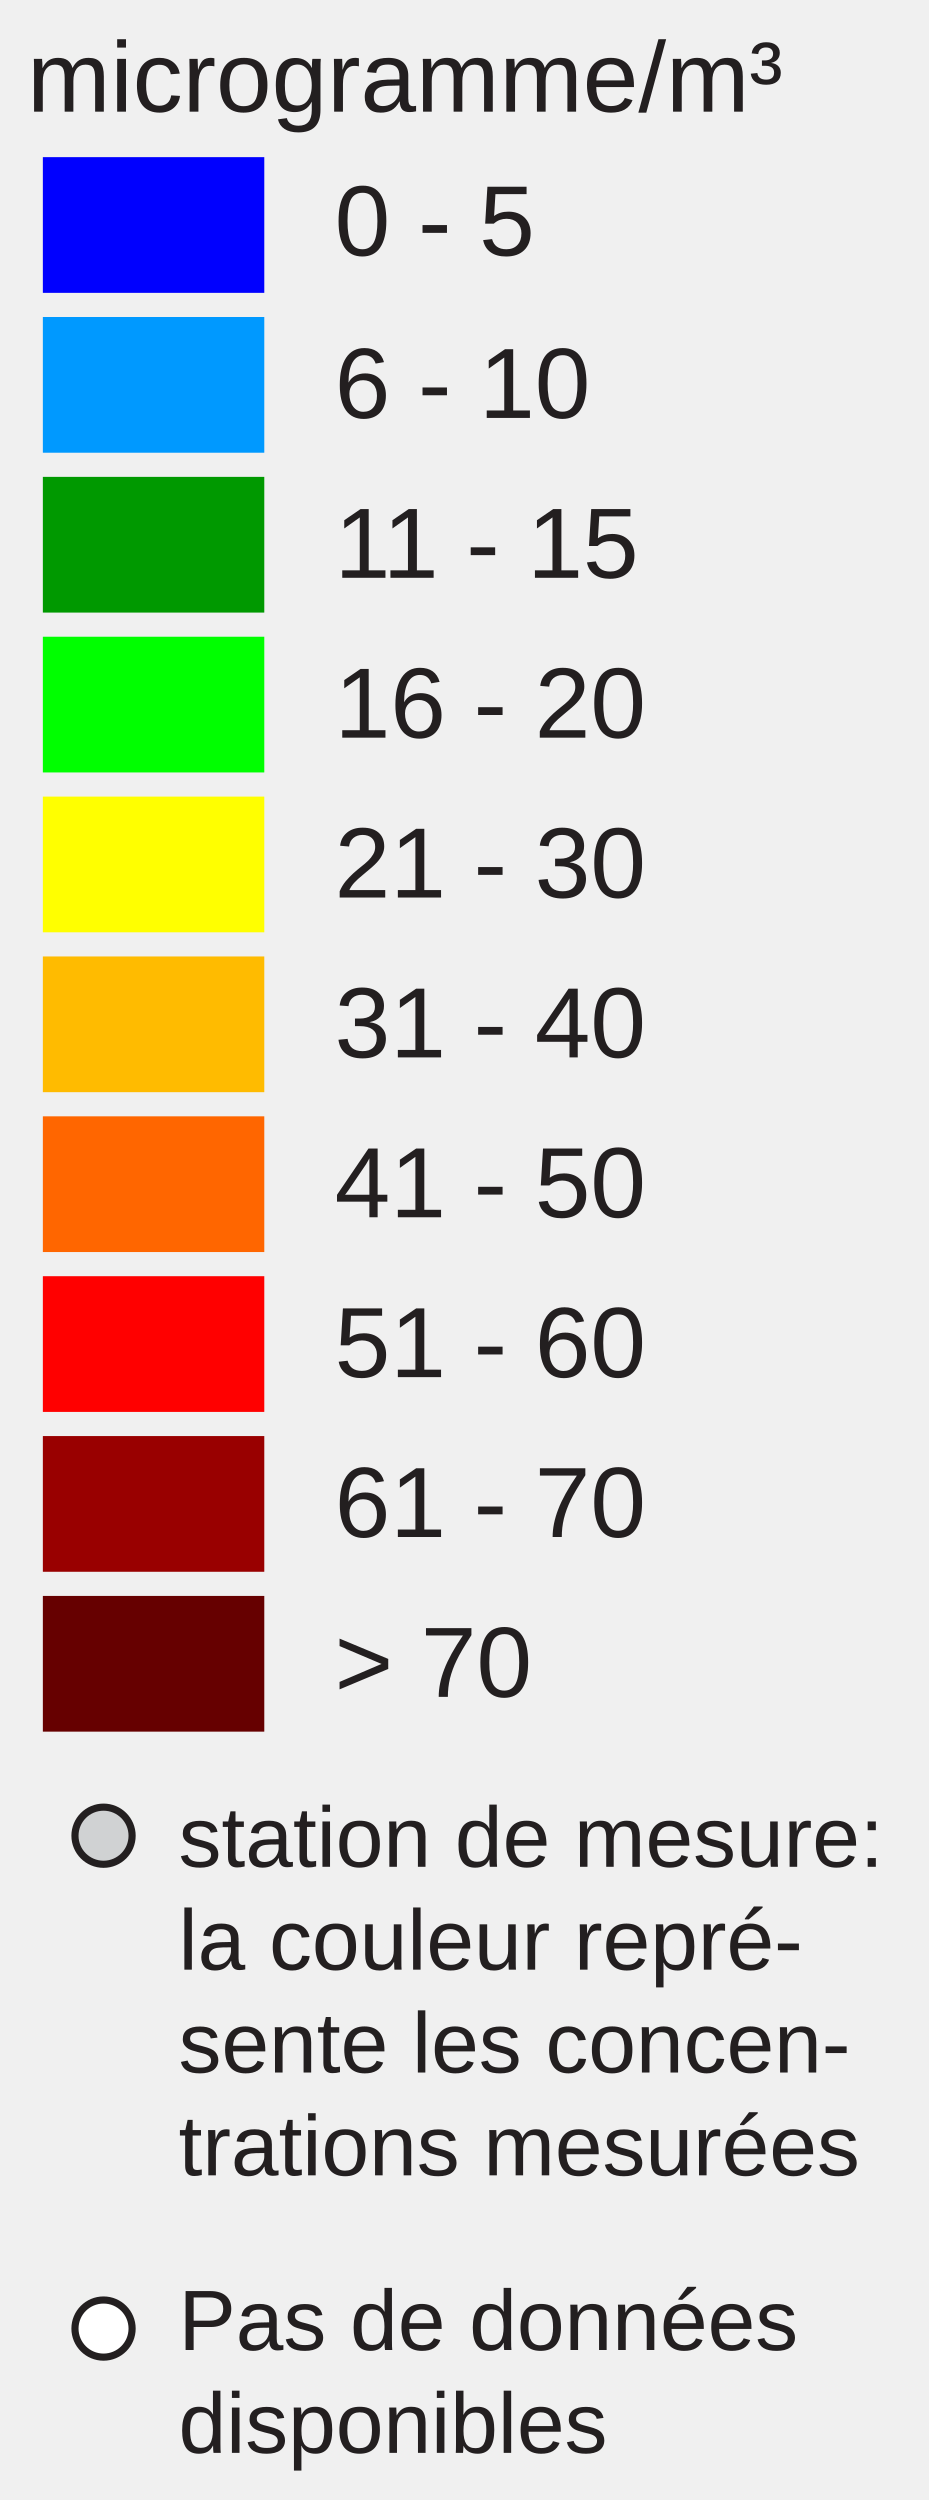
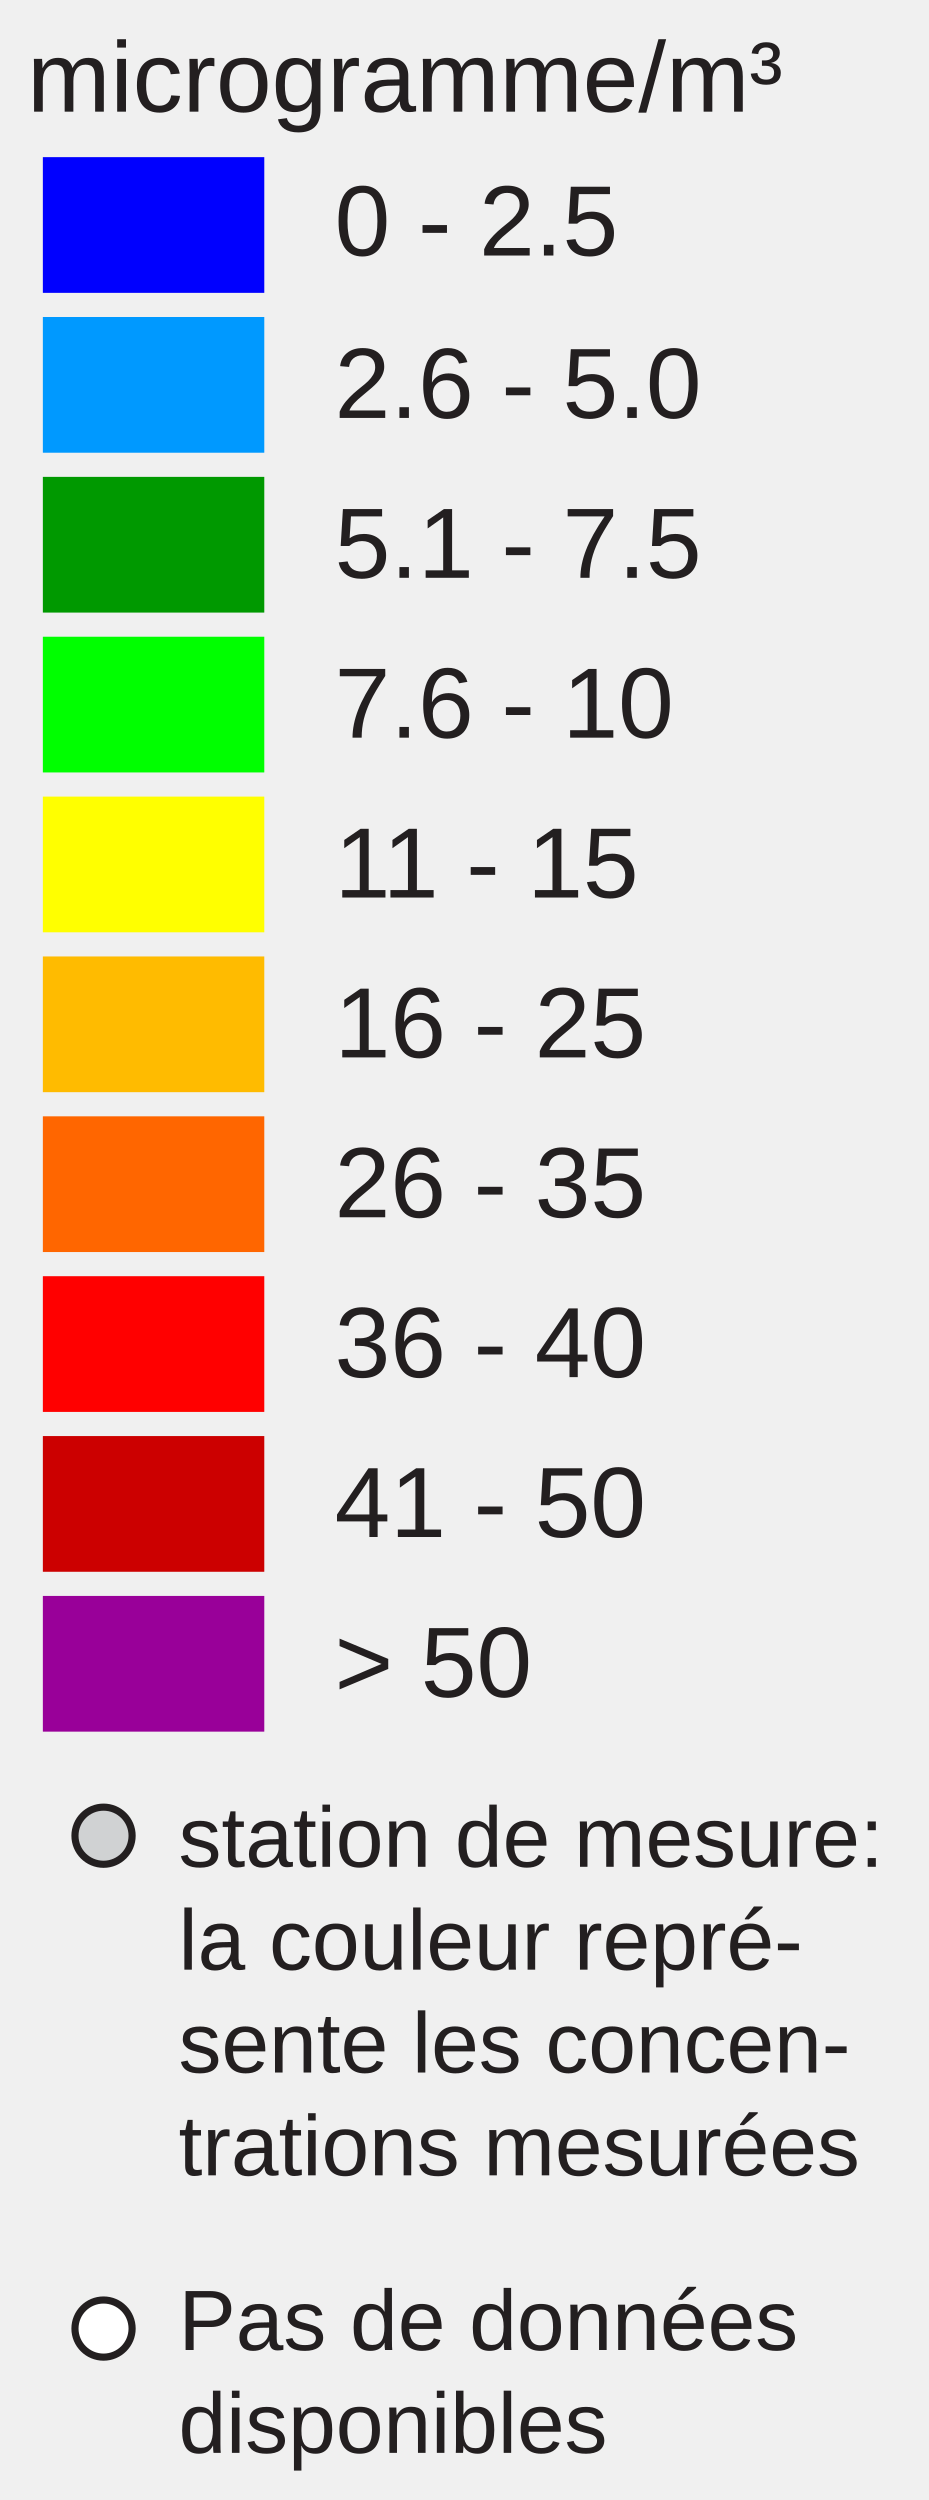
<svg xmlns="http://www.w3.org/2000/svg" version="1.1" id="Layer_1" x="0px" y="0px" width="130px" height="350px" viewBox="0 0 130 350" enable-background="new 0 0 130 350" xml:space="preserve">
  <rect x="6" y="22" fill="#0000FF" width="31" height="19" />
  <rect x="6" y="44.381" fill="#0099FF" width="31" height="19" />
  <rect x="6" y="66.762" fill="#009900" width="31" height="19" />
  <rect x="6" y="89.143" fill="#00FF00" width="31" height="19" />
  <rect x="6" y="111.524" fill="#FFFF00" width="31" height="19" />
  <rect x="6" y="133.905" fill="#FFBB00" width="31" height="19" />
  <rect x="6" y="156.286" fill="#FF6600" width="31" height="19" />
  <rect x="6" y="178.668" fill="#FF0000" width="31" height="19" />
-   <rect x="6" y="201.049" fill="#990000" width="31" height="19" />
-   <rect x="6" y="223.43" fill="#660000" width="31" height="19" />
-   <text transform="matrix(1 0 0 1 46.853 35.7705)" fill="#231F20" font-family="Arial" font-size="14">0 - 5</text>
-   <text transform="matrix(1 0 0 1 46.853 58.5112)" fill="#231F20" font-family="Arial" font-size="14">6 - 10</text>
-   <text transform="matrix(1 0 0 1 46.853 80.8926)" fill="#231F20" font-family="Arial" font-size="14">11 - 15</text>
-   <text transform="matrix(1 0 0 1 46.853 103.2734)" fill="#231F20" font-family="Arial" font-size="14">16 - 20</text>
-   <text transform="matrix(1 0 0 1 46.853 125.6548)" fill="#231F20" font-family="Arial" font-size="14">21 - 30</text>
-   <text transform="matrix(1 0 0 1 46.853 148.0352)" fill="#231F20" font-family="Arial" font-size="14">31 - 40</text>
-   <text transform="matrix(1 0 0 1 46.853 170.417)" fill="#231F20" font-family="Arial" font-size="14">41 - 50</text>
-   <text transform="matrix(1 0 0 1 46.853 192.7988)" fill="#231F20" font-family="Arial" font-size="14">51 - 60</text>
-   <text transform="matrix(1 0 0 1 46.853 215.1797)" fill="#231F20" font-family="Arial" font-size="14">61 - 70</text>
-   <text transform="matrix(1 0 0 1 46.853 237.5605)" fill="#231F20" font-family="Arial" font-size="14">&gt; 70</text>
+   <rect x="6" y="201.049" fill="#CC0000" width="31" height="19" />
+   <rect x="6" y="223.43" fill="#990099" width="31" height="19" />
+   <text transform="matrix(1 0 0 1 46.853 35.7705)" fill="#231F20" font-family="Arial" font-size="14">0 - 2.5</text>
+   <text transform="matrix(1 0 0 1 46.853 58.5112)" fill="#231F20" font-family="Arial" font-size="14">2.6 - 5.0</text>
+   <text transform="matrix(1 0 0 1 46.853 80.8926)" fill="#231F20" font-family="Arial" font-size="14">5.1 - 7.5</text>
+   <text transform="matrix(1 0 0 1 46.853 103.2734)" fill="#231F20" font-family="Arial" font-size="14">7.6 - 10</text>
+   <text transform="matrix(1 0 0 1 46.853 125.6548)" fill="#231F20" font-family="Arial" font-size="14">11 - 15</text>
+   <text transform="matrix(1 0 0 1 46.853 148.0352)" fill="#231F20" font-family="Arial" font-size="14">16 - 25</text>
+   <text transform="matrix(1 0 0 1 46.853 170.417)" fill="#231F20" font-family="Arial" font-size="14">26 - 35</text>
+   <text transform="matrix(1 0 0 1 46.853 192.7988)" fill="#231F20" font-family="Arial" font-size="14">36 - 40</text>
+   <text transform="matrix(1 0 0 1 46.853 215.1797)" fill="#231F20" font-family="Arial" font-size="14">41 - 50</text>
+   <text transform="matrix(1 0 0 1 46.853 237.5605)" fill="#231F20" font-family="Arial" font-size="14">&gt; 50</text>
  <text font-size="14" font-family="Arial" transform="translate(3.8027 15.631)" fill="#231F20">microgramme/m³</text>
  <circle fill="#D0D2D3" stroke="#231F20" stroke-miterlimit="10" cx="14.495" cy="257" r="4" />
  <circle fill="#FFFFFF" stroke="#231F20" stroke-miterlimit="10" cx="14.495" cy="326" r="4" />
  <text font-size="12" font-family="Arial" transform="translate(25 261.35)" fill="#231F20">station de mesure:</text>
  <text font-size="12" font-family="Arial" transform="translate(25 275.75)" fill="#231F20">la couleur repré-</text>
  <text font-size="12" font-family="Arial" transform="translate(25 290.15)" fill="#231F20">sente les concen-</text>
  <text font-size="12" font-family="Arial" transform="translate(25 304.55)" fill="#231F20">trations mesurées</text>
  <text font-size="12" font-family="Arial" transform="translate(25 329)" fill="#231F20">Pas de données</text>
  <text font-size="12" font-family="Arial" transform="translate(25 343.4)" fill="#231F20">disponibles</text>
</svg>
